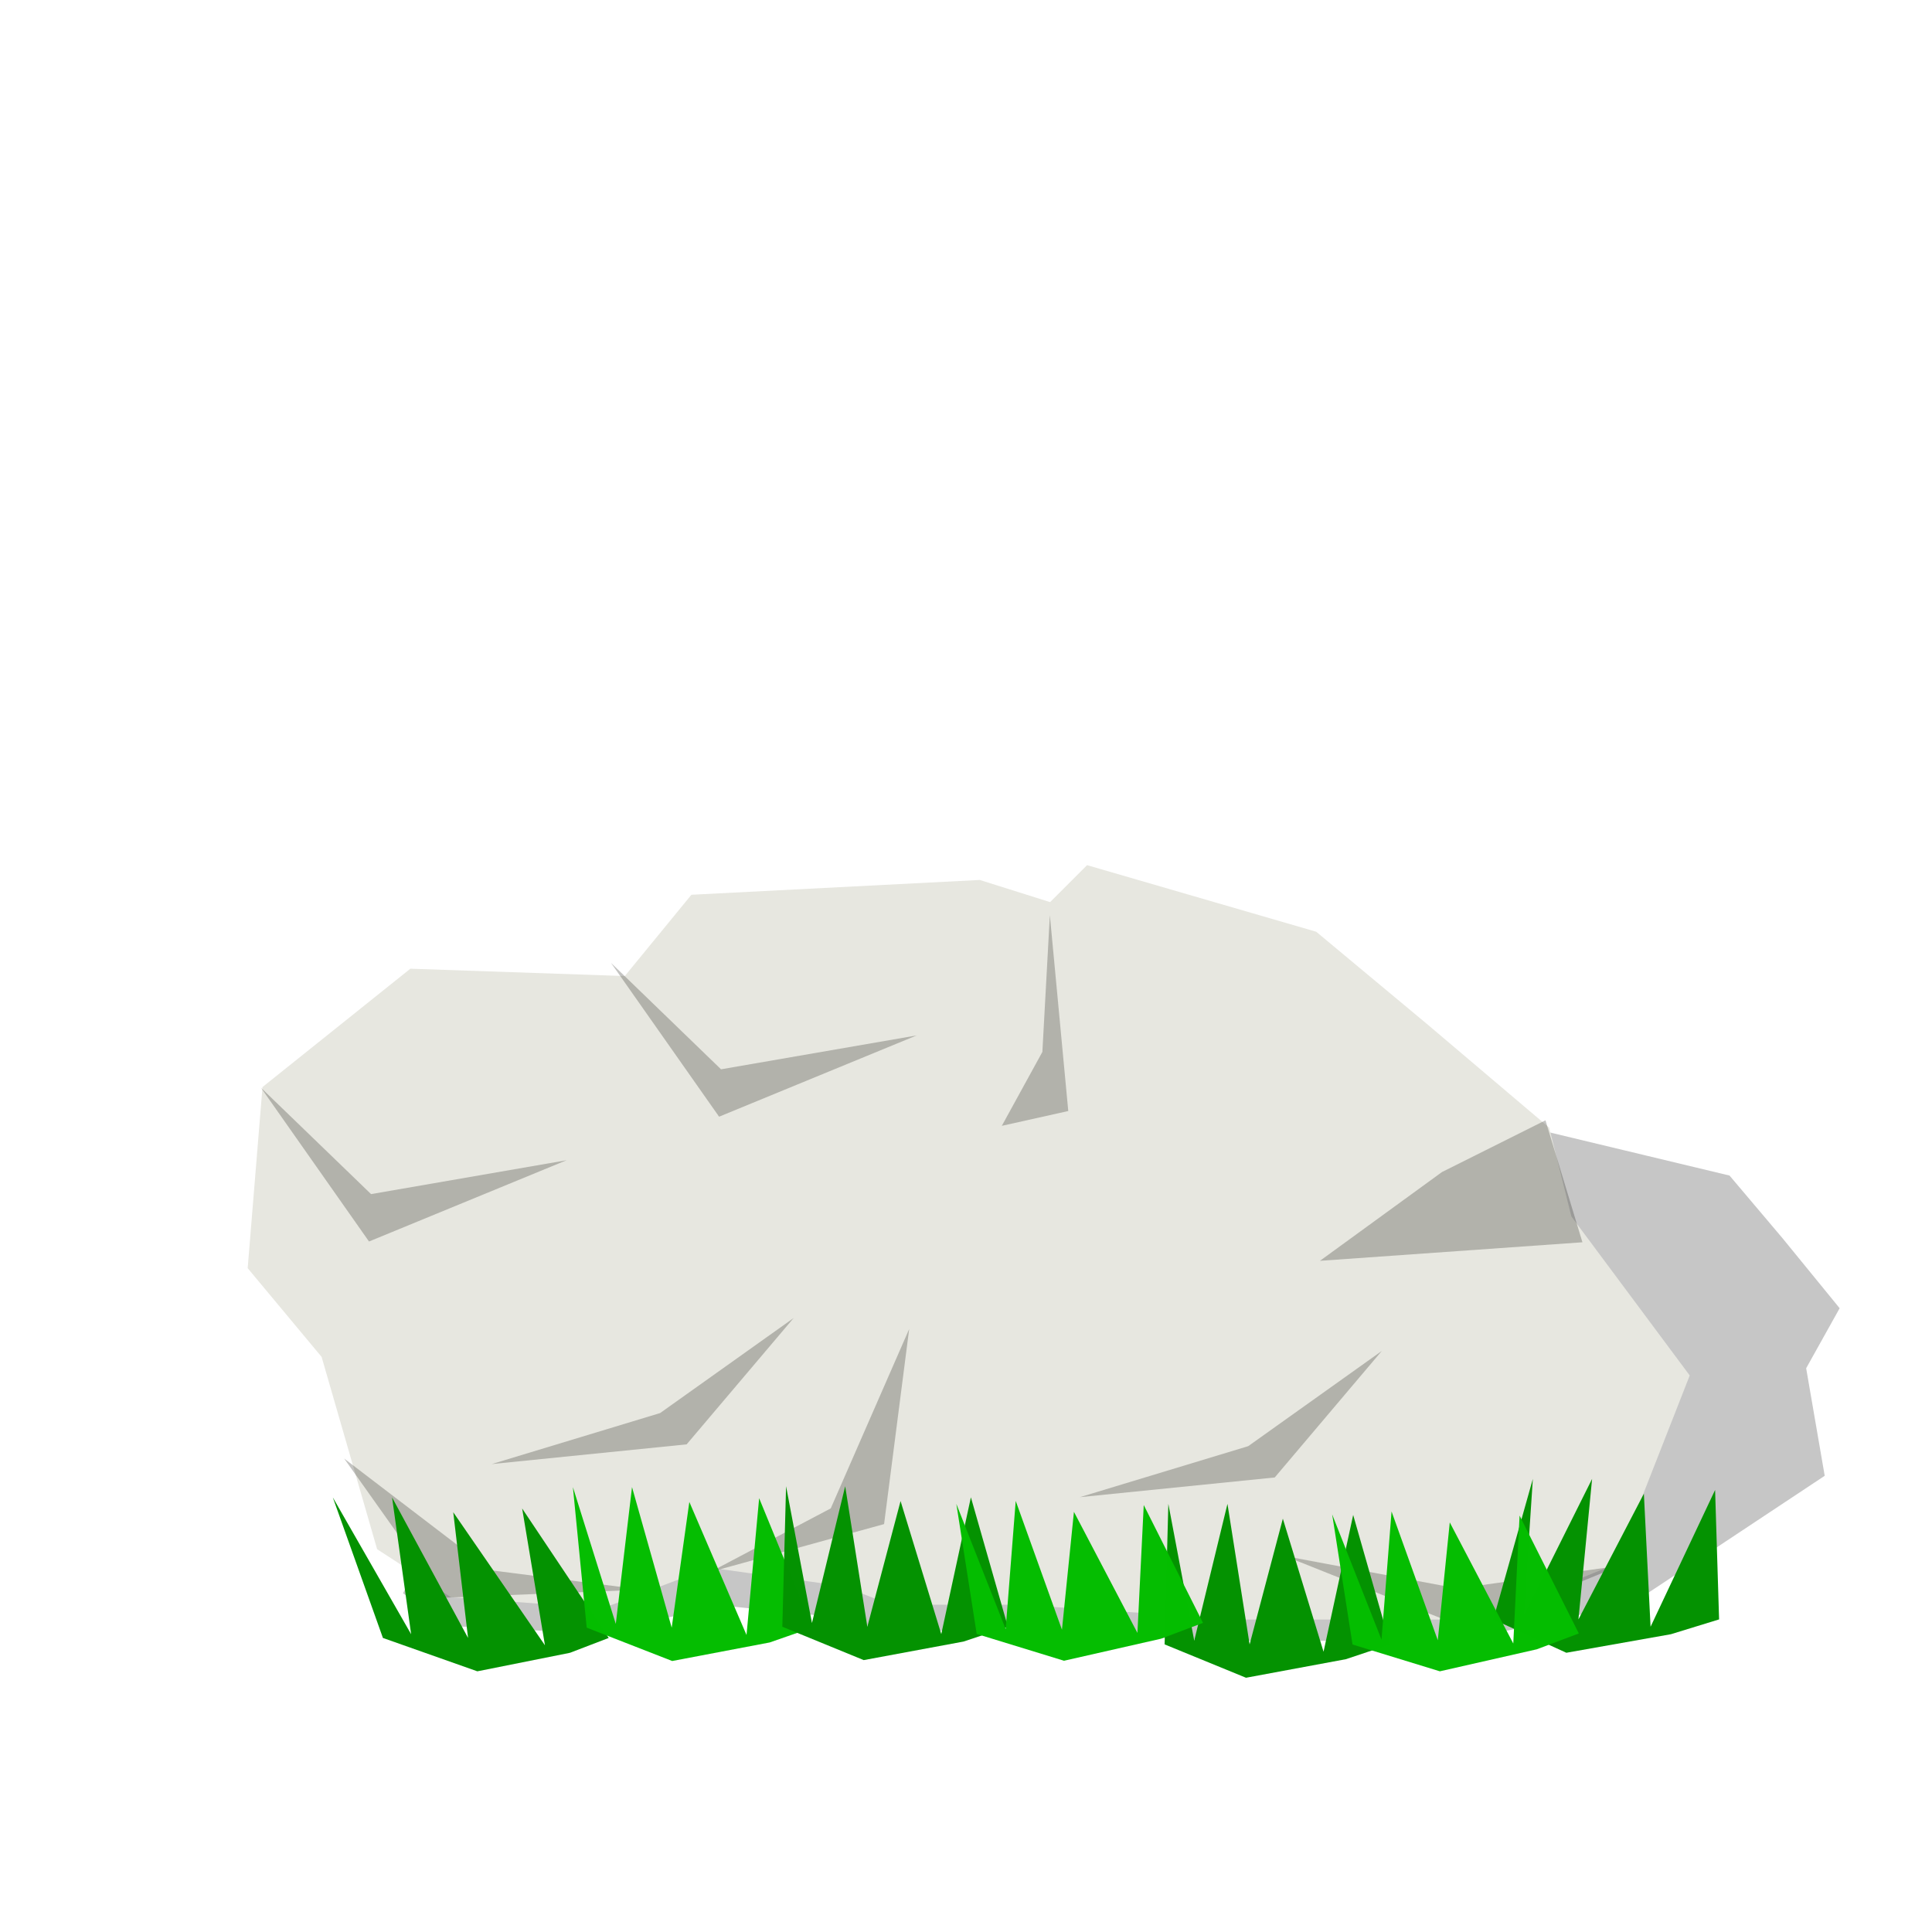
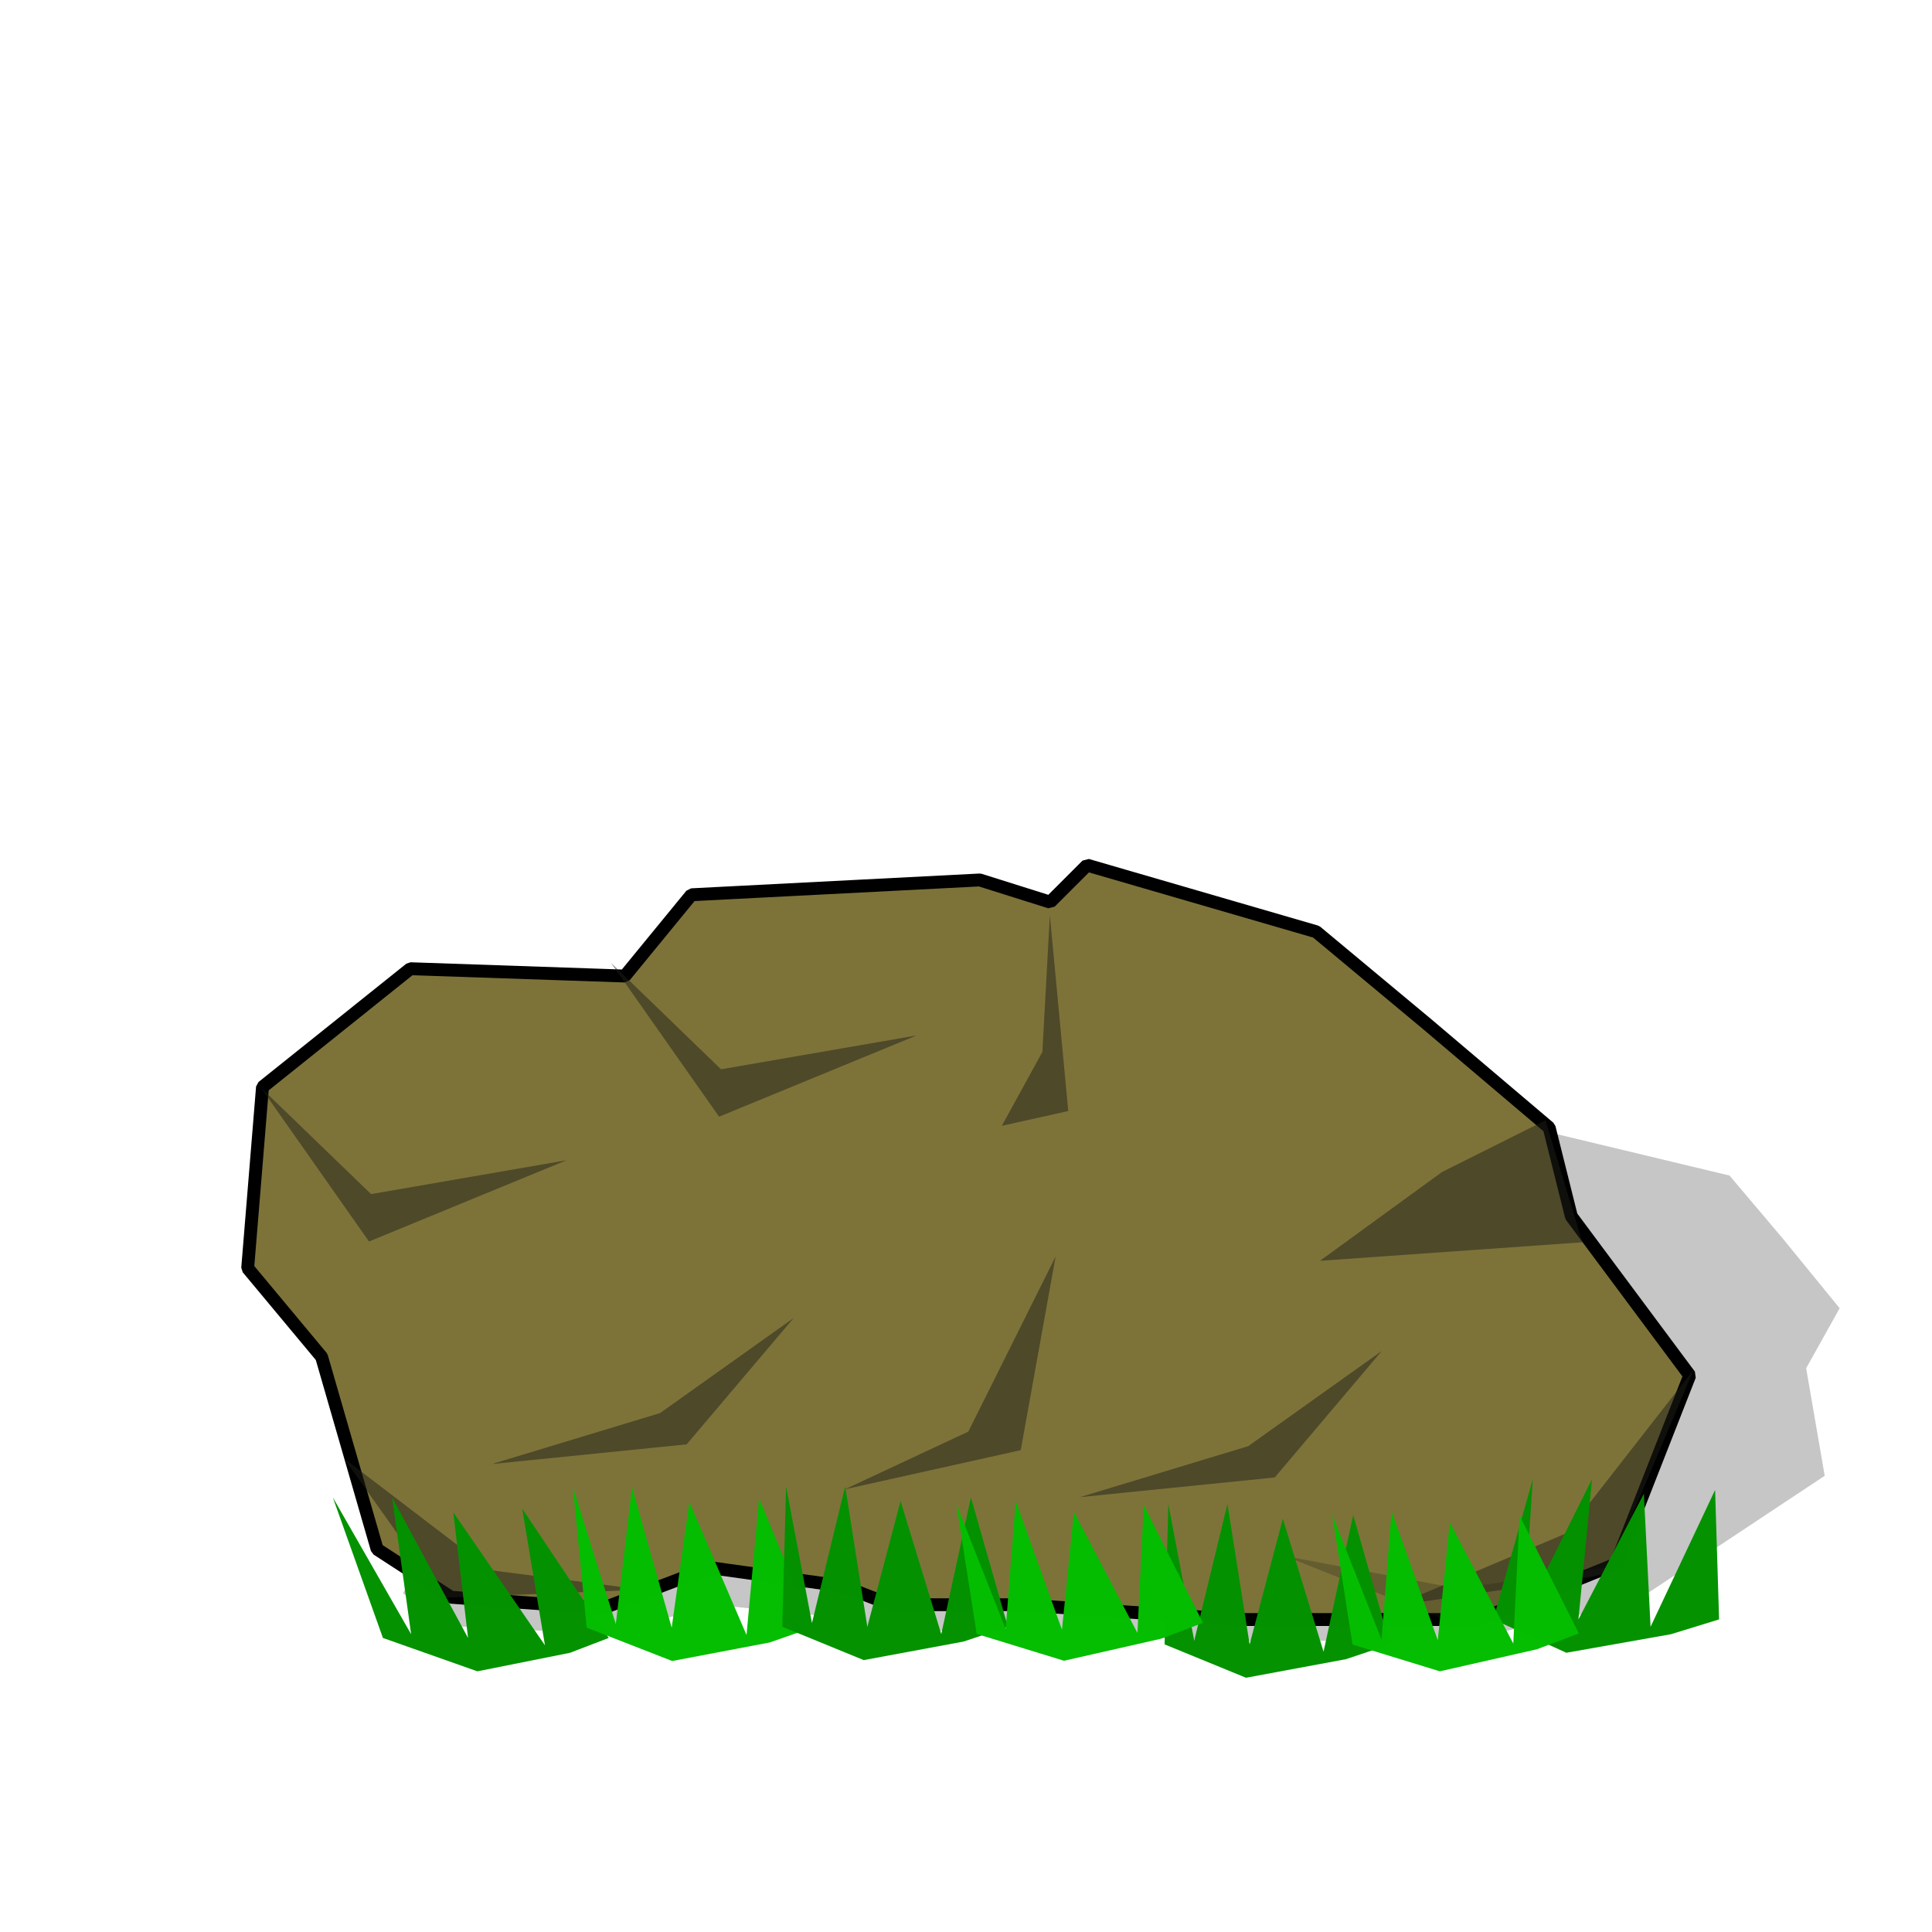
<svg xmlns="http://www.w3.org/2000/svg" width="15mm" height="15mm" viewBox="0 0 15 15" version="1.1" id="svg1">
  <defs id="defs1" />
  <g id="layer1">
    <path style="fill:#000000;fill-opacity:0.225;fill-rule:evenodd;stroke:#c00707;stroke-width:0;stroke-linejoin:bevel;stroke-opacity:0.213" d="m 3.469,12.623 1.123,0.058 1.031,-0.214 0.943,0.097 0.283,0.097 h 1.005 l 1.622,0.078 h 1.866 l 1.332,-0.291 1.493,-0.99 -0.144,-0.835 0.26,-0.466 L 13.839,9.613 13.428,9.127 11.973,8.778 11.506,8.972 11.068,8.855 8.757,8.933 7.844,9.36 6.215,9.321 4.491,9.943 3.493,10.894 3.635,11.36 3.129,12.37 Z" id="path1-0" />
    <ellipse style="fill:#000000;fill-opacity:0.143;stroke:#c00707;stroke-width:0.165;stroke-dasharray:none;stroke-opacity:1" id="path5" cx="7.472" cy="11.983" rx="0.248" ry="0.264" />
-     <path style="fill:#e7e7e0;fill-opacity:1;fill-rule:evenodd;stroke:#c00707;stroke-width:0;stroke-linejoin:bevel;stroke-opacity:0.213" d="m 3.502,12.401 1.177,0.086 0.832,-0.316 1.033,0.144 0.373,0.144 h 1.005 l 1.694,0.115 H 11.482 L 12.545,12.143 13.119,10.679 12.2,9.444 12.028,8.755 11.081,7.952 10.219,7.234 8.44,6.717 8.153,7.004 7.607,6.832 5.368,6.947 4.851,7.578 3.186,7.521 2.038,8.44 1.923,9.846 2.497,10.535 2.928,12.028 Z" id="path1" />
-     <path style="fill:#202019;fill-opacity:0.264;fill-rule:evenodd;stroke:#c00707;stroke-width:0;stroke-linejoin:bevel;stroke-opacity:0.213" d="M 10.248,9.789 12.286,9.645 11.999,8.698 11.195,9.1 Z" id="path2" />
-     <path style="fill:#202019;fill-opacity:0.264;fill-rule:evenodd;stroke:#c00707;stroke-width:0;stroke-linejoin:bevel;stroke-opacity:0.213" d="M 8.151,7.105 8.093,8.167 7.778,8.741 8.294,8.626 Z" id="path2-9" />
-     <path style="fill:#202019;fill-opacity:0.264;fill-rule:evenodd;stroke:#c00707;stroke-width:0;stroke-linejoin:bevel;stroke-opacity:0.213" d="M 4.399,9.008 2.881,9.271 2.026,8.445 2.865,9.639 Z" id="path2-9-9" />
-     <path style="fill:#202019;fill-opacity:0.264;fill-rule:evenodd;stroke:#c00707;stroke-width:0;stroke-linejoin:bevel;stroke-opacity:0.213" d="M 7.117,8.039 5.598,8.302 4.744,7.476 5.583,8.67 Z" id="path2-9-9-0" />
+     <path style="fill:#7d7339;fill-opacity:1;fill-rule:evenodd;stroke:#000000;stroke-width:0.1;stroke-linejoin:bevel;stroke-opacity:1;stroke-dasharray:none" d="m 3.502,12.401 1.177,0.086 0.832,-0.316 1.033,0.144 0.373,0.144 h 1.005 l 1.694,0.115 H 11.482 L 12.545,12.143 13.119,10.679 12.2,9.444 12.028,8.755 11.081,7.952 10.219,7.234 8.44,6.717 8.153,7.004 7.607,6.832 5.368,6.947 4.851,7.578 3.186,7.521 2.038,8.44 1.923,9.846 2.497,10.535 2.928,12.028 Z" id="path1" />
+     <path style="fill:#202019;fill-opacity:0.497;fill-rule:evenodd;stroke:#c00707;stroke-width:0;stroke-linejoin:bevel;stroke-opacity:0.213" d="M 10.248,9.789 12.286,9.645 11.999,8.698 11.195,9.1 Z" id="path2" />
+     <path style="fill:#202019;fill-opacity:0.497;fill-rule:evenodd;stroke:#c00707;stroke-width:0;stroke-linejoin:bevel;stroke-opacity:0.213" d="M 8.151,7.105 8.093,8.167 7.778,8.741 8.294,8.626 Z" id="path2-9" />
+     <path style="fill:#202019;fill-opacity:0.497;fill-rule:evenodd;stroke:#c00707;stroke-width:0;stroke-linejoin:bevel;stroke-opacity:0.213" d="M 4.399,9.008 2.881,9.271 2.026,8.445 2.865,9.639 Z" id="path2-9-9" />
+     <path style="fill:#202019;fill-opacity:0.497;fill-rule:evenodd;stroke:#c00707;stroke-width:0;stroke-linejoin:bevel;stroke-opacity:0.213" d="M 7.117,8.039 5.598,8.302 4.744,7.476 5.583,8.67 Z" id="path2-9-9-0" />
    <path style="fill:#202019;fill-opacity:0.264;fill-rule:evenodd;stroke:#c00707;stroke-width:0;stroke-linejoin:bevel;stroke-opacity:0.213" d="M 12.578,12.156 11.317,12.333 9.975,12.081 11.388,12.644 Z" id="path2-9-9-0-9" />
-     <path style="fill:#202019;fill-opacity:0.264;fill-rule:evenodd;stroke:#c00707;stroke-width:0;stroke-linejoin:bevel;stroke-opacity:0.213" d="M 10.728,10.489 9.691,11.228 8.384,11.624 9.897,11.471 Z" id="path2-9-9-0-9-3" />
-     <path style="fill:#202019;fill-opacity:0.264;fill-rule:evenodd;stroke:#c00707;stroke-width:0;stroke-linejoin:bevel;stroke-opacity:0.213" d="m 6.162,10.233 -1.037,0.738 -1.307,0.396 1.513,-0.153 z" id="path2-9-9-0-9-3-8" />
-     <path style="fill:#202019;fill-opacity:0.264;fill-rule:evenodd;stroke:#c00707;stroke-width:0;stroke-linejoin:bevel;stroke-opacity:0.213" d="M 4.987,12.342 3.807,12.191 2.672,11.324 3.439,12.405 Z" id="path2-9-9-0-9-3-8-1" />
-     <path style="fill:#202019;fill-opacity:0.264;fill-rule:evenodd;stroke:#c00707;stroke-width:0;stroke-linejoin:bevel;stroke-opacity:0.213" d="M 7.059,10.318 6.45,11.711 5.514,12.205 6.864,11.833 Z" id="path2-9-9-7" />
+     <path style="fill:#202019;fill-opacity:0.497;fill-rule:evenodd;stroke:#c00707;stroke-width:0;stroke-linejoin:bevel;stroke-opacity:0.213" d="M 10.728,10.489 9.691,11.228 8.384,11.624 9.897,11.471 Z" id="path2-9-9-0-9-3" />
+     <path style="fill:#202019;fill-opacity:0.497;fill-rule:evenodd;stroke:#c00707;stroke-width:0;stroke-linejoin:bevel;stroke-opacity:0.213" d="m 6.162,10.233 -1.037,0.738 -1.307,0.396 1.513,-0.153 z" id="path2-9-9-0-9-3-8" />
+     <path style="fill:#202019;fill-opacity:0.497;fill-rule:evenodd;stroke:#c00707;stroke-width:0;stroke-linejoin:bevel;stroke-opacity:0.213" d="M 4.987,12.342 3.807,12.191 2.672,11.324 3.439,12.405 Z" id="path2-9-9-0-9-3-8-1" />
+     <path style="fill:#202019;fill-opacity:0.497;fill-rule:evenodd;stroke:#c00707;stroke-width:0;stroke-linejoin:bevel;stroke-opacity:0.213" d="M 8.196,9.755 7.518,11.115 6.559,11.563 7.925,11.259 Z" id="path2-9-9-7" />
+     <path style="fill:#202019;fill-opacity:0.497;fill-rule:evenodd;stroke:#c00707;stroke-width:0;stroke-linejoin:bevel;stroke-opacity:0.213" d="m 13.151,10.632 -0.994,1.274 -1.333,0.562 1.654,-0.246 z" id="path2-9-9-7-2" />
    <path style="fill:#049201;fill-opacity:0.994;fill-rule:evenodd;stroke:none;stroke-width:0;stroke-linejoin:bevel;stroke-opacity:0.213" d="m 2.973,12.717 -0.389,-1.091 0.608,1.062 -0.148,-1.062 0.59,1.091 -0.115,-0.976 0.712,1.033 -0.177,-1.062 0.672,1.005 -0.3,0.115 -0.72,0.144 z" id="path3" />
    <path style="fill:#05bd01;fill-opacity:0.994;fill-rule:evenodd;stroke:none;stroke-width:0;stroke-linejoin:bevel;stroke-opacity:0.213" d="m 4.555,12.637 -0.107,-1.091 0.333,1.062 0.126,-1.062 0.308,1.091 0.137,-0.976 0.444,1.033 0.098,-1.062 0.412,1.005 -0.33,0.115 -0.757,0.144 z" id="path3-7" />
    <path style="fill:#049201;fill-opacity:0.994;fill-rule:evenodd;stroke:none;stroke-width:0;stroke-linejoin:bevel;stroke-opacity:0.213" d="m 6.074,12.63 0.029,-1.091 0.201,1.062 0.258,-1.062 0.172,1.091 0.258,-0.976 0.316,1.033 0.23,-1.062 0.287,1.005 -0.344,0.115 -0.775,0.144 z" id="path3-8" />
    <path style="fill:#049201;fill-opacity:0.994;fill-rule:evenodd;stroke:none;stroke-width:0;stroke-linejoin:bevel;stroke-opacity:0.213" d="m 9.042,12.767 0.029,-1.091 0.201,1.062 0.258,-1.062 0.172,1.091 0.258,-0.976 0.316,1.033 0.23,-1.062 0.287,1.005 -0.344,0.115 -0.775,0.144 z" id="path3-0" />
    <path style="fill:#049201;fill-opacity:0.994;fill-rule:evenodd;stroke:none;stroke-width:0;stroke-linejoin:bevel;stroke-opacity:0.213" d="m 11.594,12.573 0.307,-1.091 -0.07,1.062 0.53,-1.062 -0.106,1.091 0.508,-0.976 0.052,1.033 0.501,-1.062 0.031,1.005 -0.374,0.115 -0.812,0.144 z" id="path3-9" />
    <path style="fill:#05bd01;fill-opacity:0.994;fill-rule:evenodd;stroke:none;stroke-width:0;stroke-linejoin:bevel;stroke-opacity:0.213" d="m 10.501,12.768 -0.158,-1.01 0.383,0.972 0.078,-0.995 0.359,1 0.093,-0.915 0.493,0.94 0.049,-0.993 0.46,0.915 -0.326,0.123 -0.753,0.171 z" id="path3-7-8" />
    <path style="fill:#05bd01;fill-opacity:0.994;fill-rule:evenodd;stroke:none;stroke-width:0;stroke-linejoin:bevel;stroke-opacity:0.213" d="m 7.583,12.686 -0.158,-1.01 0.383,0.972 0.078,-0.995 0.359,1 0.093,-0.915 0.493,0.94 0.049,-0.993 0.46,0.915 -0.326,0.123 -0.753,0.171 z" id="path3-7-8-5" />
  </g>
</svg>
